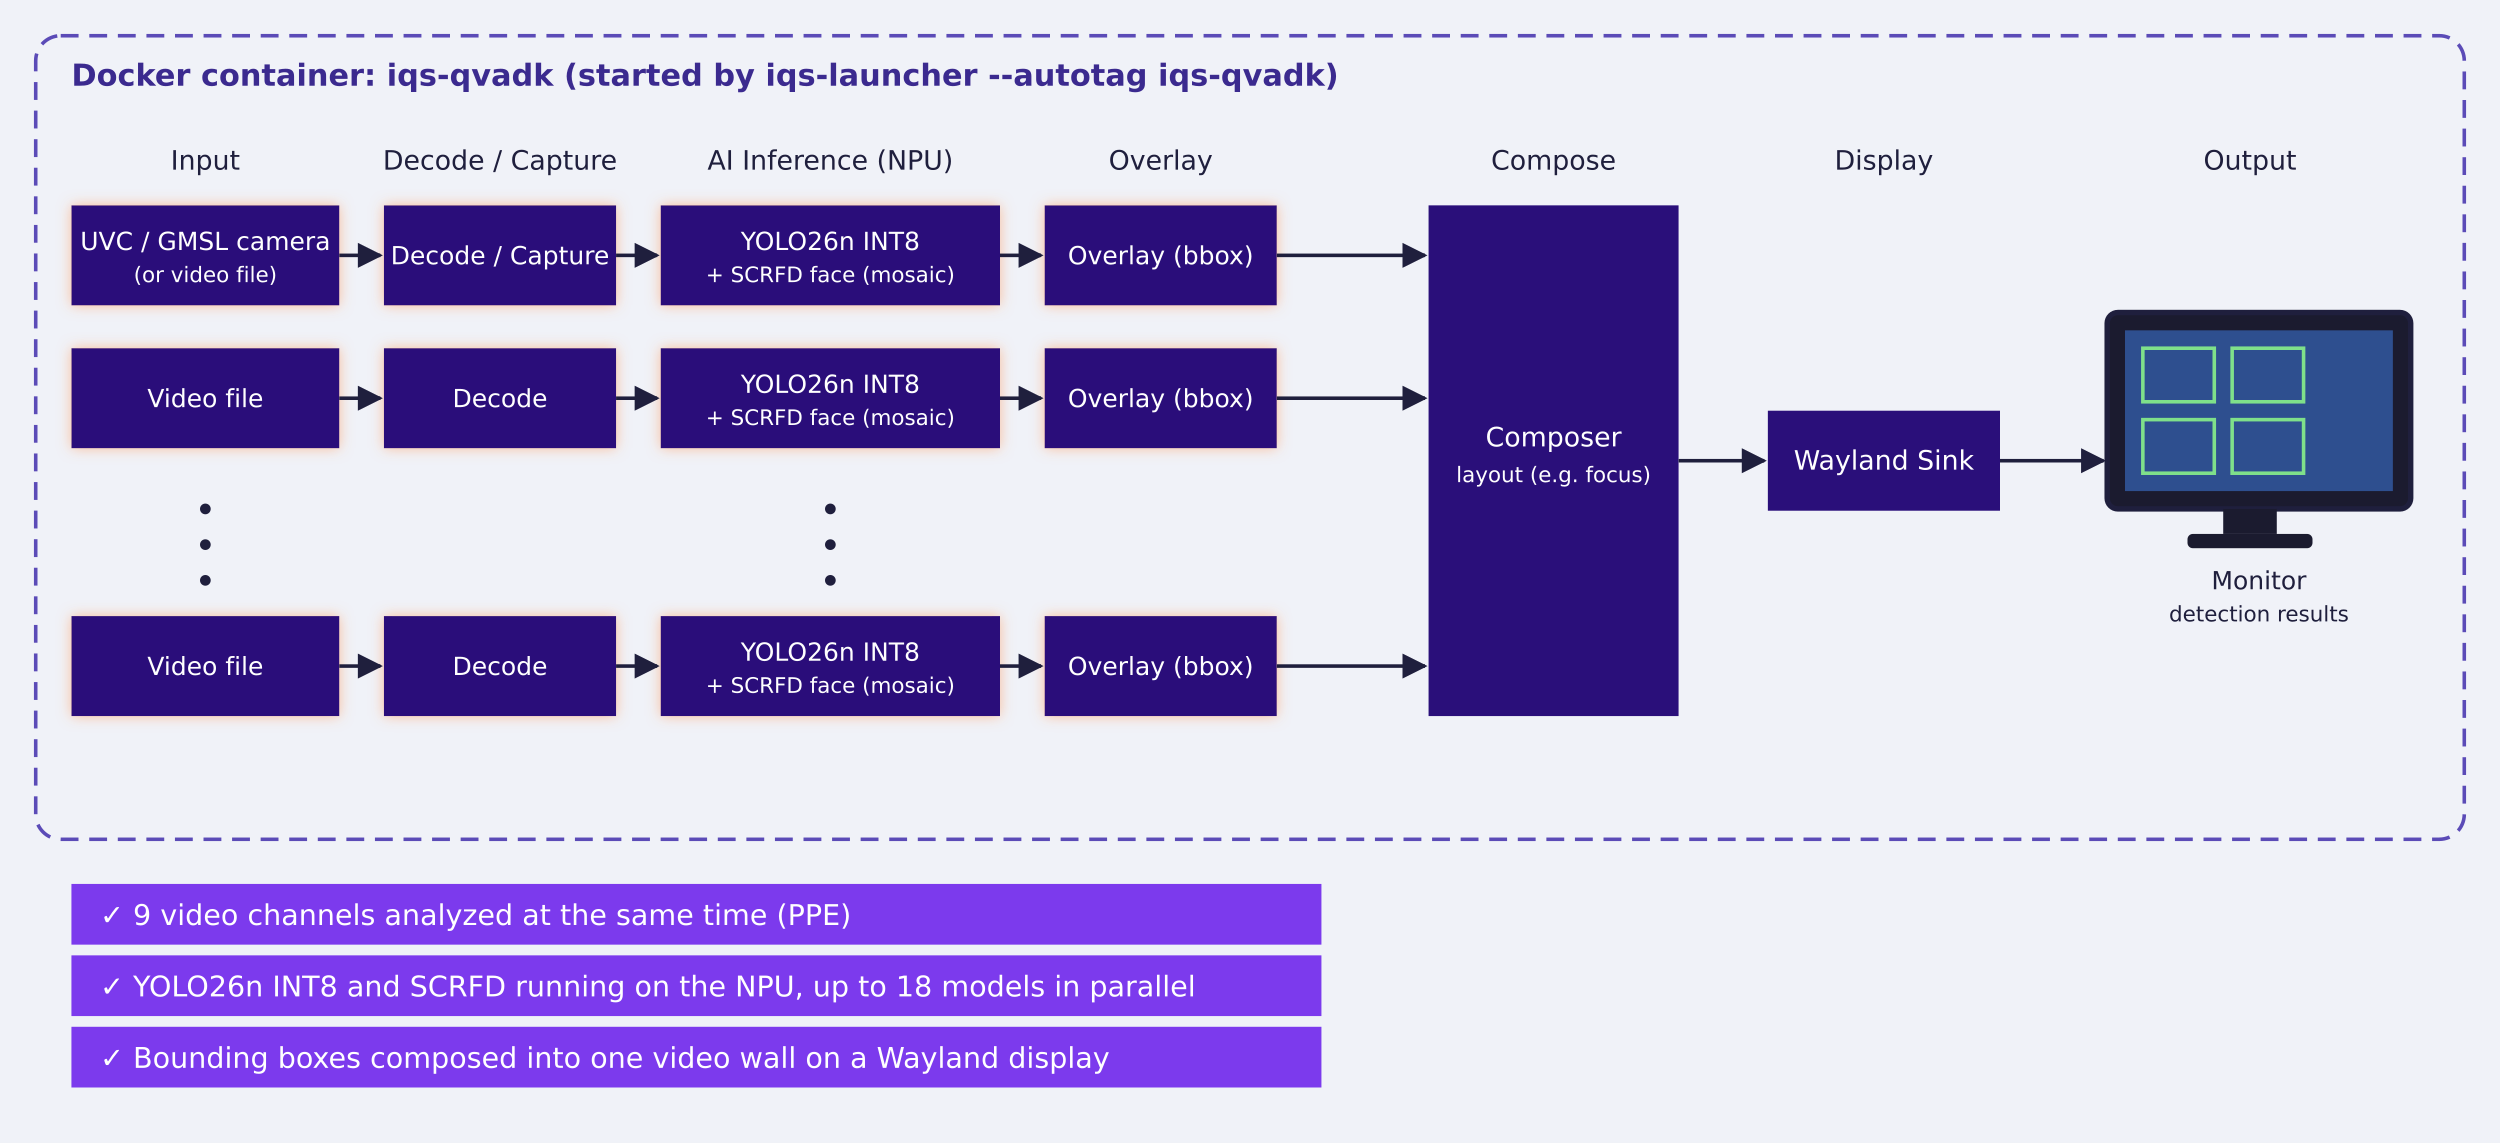
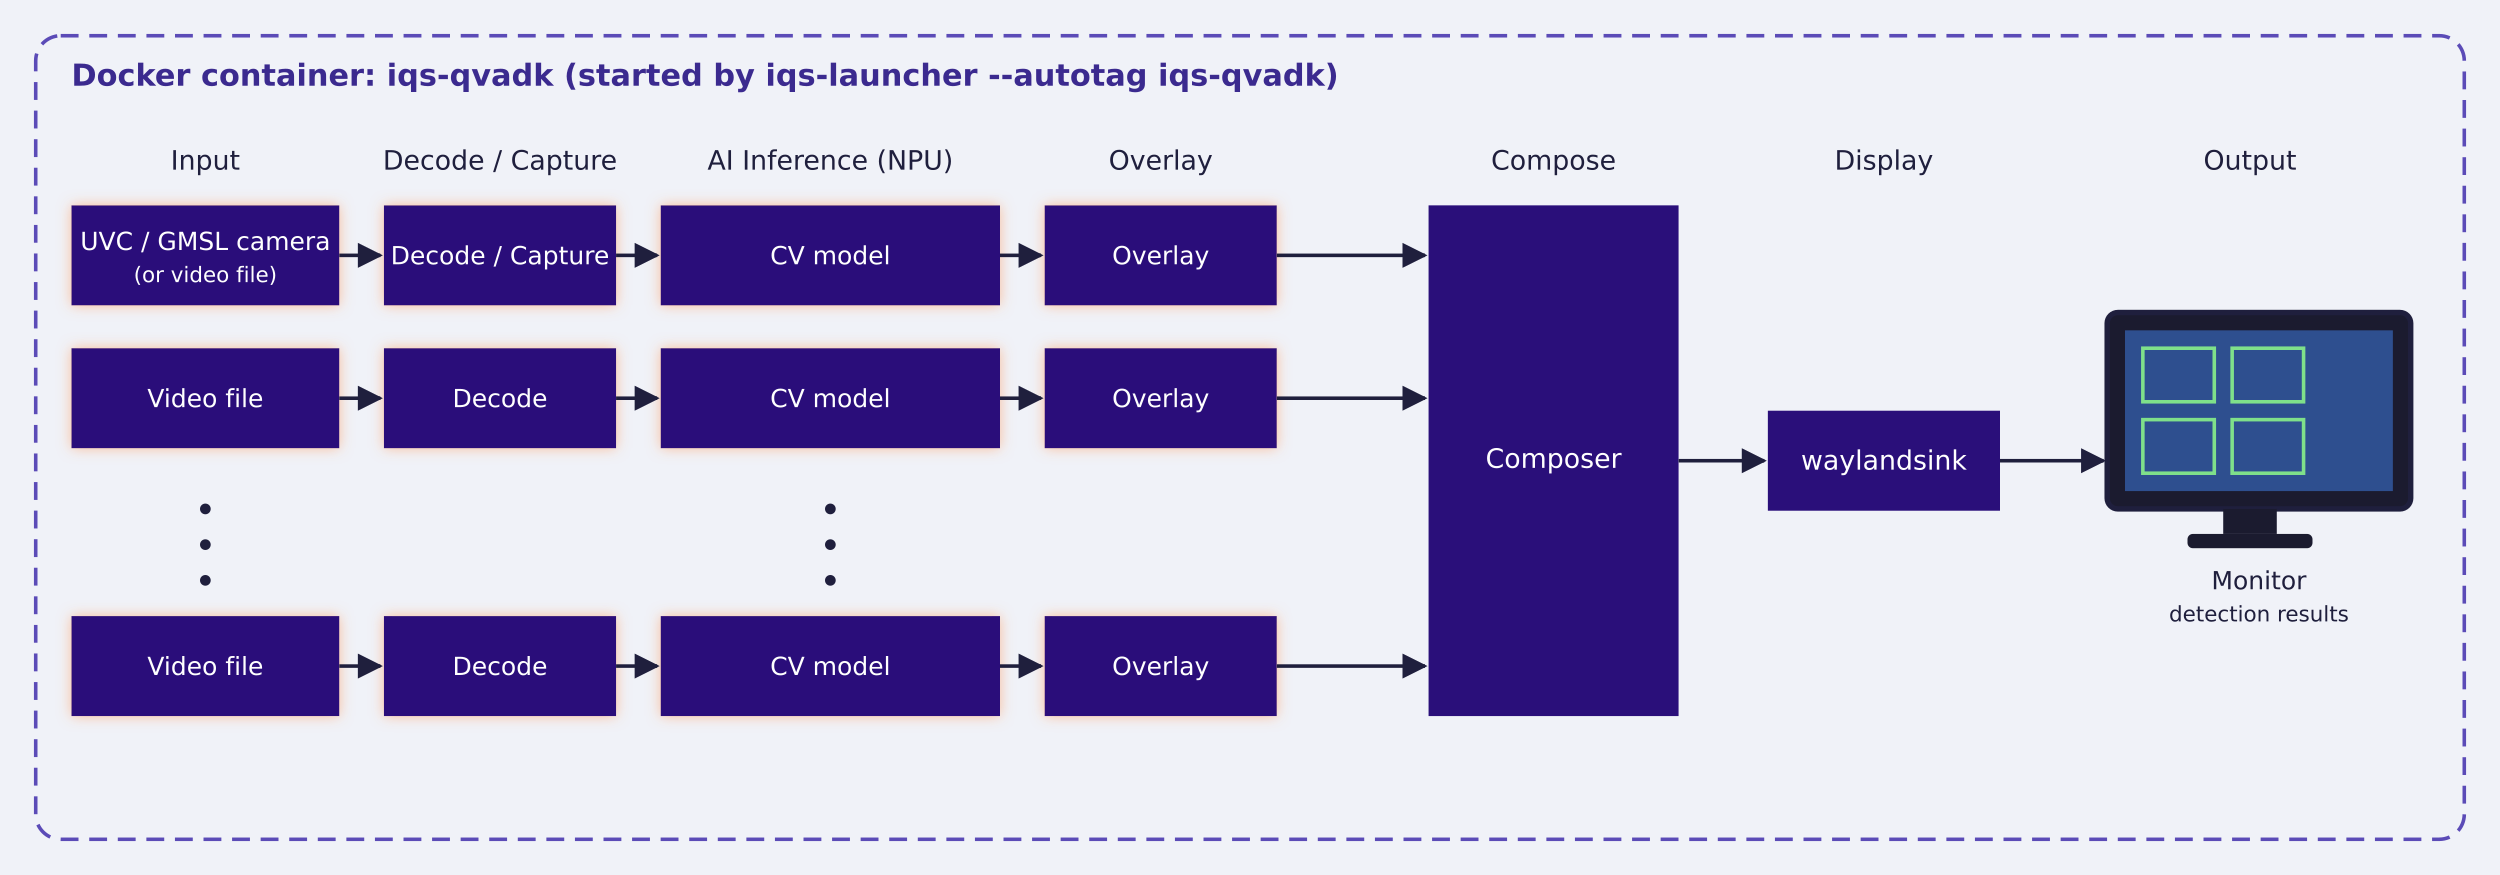
- <svg xmlns="http://www.w3.org/2000/svg" viewBox="0 0 1400 640" width="1400" height="640" font-family="DejaVu Sans, Arial, sans-serif">
+ <svg xmlns="http://www.w3.org/2000/svg" viewBox="0 0 1400 490" width="1400" height="490" font-family="DejaVu Sans, Arial, sans-serif">
  <defs>
    <marker id="arrow" viewBox="0 0 10 10" refX="9" refY="5" markerWidth="7" markerHeight="7" orient="auto">
      <path d="M0,0 L10,5 L0,10 z" fill="#1f1f3d" />
    </marker>
    <filter id="glow" x="-20%" y="-20%" width="140%" height="140%">
      <feDropShadow dx="0" dy="0" stdDeviation="4" flood-color="#ff9a5a" flood-opacity="0.6" />
    </filter>
  </defs>
-   <rect width="1400" height="640" fill="#f0f2f8" />
+   <rect width="1400" height="490" fill="#f0f2f8" />
  <rect x="20" y="20" width="1360" height="450" rx="14" fill="none" stroke="#5b4bb7" stroke-width="2" stroke-dasharray="10 6" />
  <text x="40" y="48" font-size="17" font-weight="bold" fill="#3b2a8f">Docker container: iqs-qvadk   (started by iqs-launcher --autotag iqs-qvadk)</text>
  <g font-size="15" fill="#1f1f3d" text-anchor="middle">
    <text x="115" y="95">Input</text>
    <text x="280" y="95">Decode / Capture</text>
    <text x="465" y="95">AI Inference (NPU)</text>
    <text x="650" y="95">Overlay</text>
    <text x="870" y="95">Compose</text>
    <text x="1055" y="95">Display</text>
    <text x="1260" y="95">Output</text>
  </g>
  <g font-size="14" fill="#ffffff" text-anchor="middle" filter="url(#glow)">
    <rect x="40" y="115" width="150" height="56" fill="#2a0f7a" />
    <text x="115" y="140">UVC / GMSL camera</text>
    <text x="115" y="158" font-size="12">(or video file)</text>
    <rect x="215" y="115" width="130" height="56" fill="#2a0f7a" />
    <text x="280" y="148">Decode / Capture</text>
    <rect x="370" y="115" width="190" height="56" fill="#2a0f7a" />
-     <text x="465" y="140">YOLO26n INT8</text>
-     <text x="465" y="158" font-size="12">+ SCRFD face (mosaic)</text>
+     <text x="465" y="148">CV model</text>
    <rect x="585" y="115" width="130" height="56" fill="#2a0f7a" />
-     <text x="650" y="148">Overlay (bbox)</text>
+     <text x="650" y="148">Overlay</text>
  </g>
  <g font-size="14" fill="#ffffff" text-anchor="middle" filter="url(#glow)">
    <rect x="40" y="195" width="150" height="56" fill="#2a0f7a" />
    <text x="115" y="228">Video file</text>
    <rect x="215" y="195" width="130" height="56" fill="#2a0f7a" />
    <text x="280" y="228">Decode</text>
    <rect x="370" y="195" width="190" height="56" fill="#2a0f7a" />
-     <text x="465" y="220">YOLO26n INT8</text>
-     <text x="465" y="238" font-size="12">+ SCRFD face (mosaic)</text>
+     <text x="465" y="228">CV model</text>
    <rect x="585" y="195" width="130" height="56" fill="#2a0f7a" />
-     <text x="650" y="228">Overlay (bbox)</text>
+     <text x="650" y="228">Overlay</text>
  </g>
  <g font-size="14" fill="#ffffff" text-anchor="middle" filter="url(#glow)">
    <rect x="40" y="345" width="150" height="56" fill="#2a0f7a" />
    <text x="115" y="378">Video file</text>
    <rect x="215" y="345" width="130" height="56" fill="#2a0f7a" />
    <text x="280" y="378">Decode</text>
    <rect x="370" y="345" width="190" height="56" fill="#2a0f7a" />
-     <text x="465" y="370">YOLO26n INT8</text>
-     <text x="465" y="388" font-size="12">+ SCRFD face (mosaic)</text>
+     <text x="465" y="378">CV model</text>
    <rect x="585" y="345" width="130" height="56" fill="#2a0f7a" />
-     <text x="650" y="378">Overlay (bbox)</text>
+     <text x="650" y="378">Overlay</text>
  </g>
  <g fill="#1f1f3d">
    <circle cx="465" cy="285" r="3" />
    <circle cx="465" cy="305" r="3" />
    <circle cx="465" cy="325" r="3" />
    <circle cx="115" cy="285" r="3" />
    <circle cx="115" cy="305" r="3" />
    <circle cx="115" cy="325" r="3" />
  </g>
  <g stroke="#1f1f3d" stroke-width="2" fill="none" marker-end="url(#arrow)">
    <path d="M190,143 H213" />
    <path d="M345,143 H368" />
    <path d="M560,143 H583" />
    <path d="M190,223 H213" />
    <path d="M345,223 H368" />
    <path d="M560,223 H583" />
    <path d="M190,373 H213" />
    <path d="M345,373 H368" />
    <path d="M560,373 H583" />
  </g>
  <g stroke="#1f1f3d" stroke-width="2" fill="none" marker-end="url(#arrow)">
    <path d="M715,143 H798" />
    <path d="M715,223 H798" />
    <path d="M715,373 H798" />
  </g>
  <g font-size="15" fill="#ffffff" text-anchor="middle">
    <rect x="800" y="115" width="140" height="286" fill="#2a0f7a" />
-     <text x="870" y="250">Composer</text>
-     <text x="870" y="270" font-size="12">layout (e.g. focus)</text>
+     <text x="870" y="262">Composer</text>
    <rect x="990" y="230" width="130" height="56" fill="#2a0f7a" />
-     <text x="1055" y="263">Wayland Sink</text>
+     <text x="1055" y="263">waylandsink</text>
  </g>
  <g stroke="#1f1f3d" stroke-width="2" fill="none" marker-end="url(#arrow)">
    <path d="M940,258 H988" />
    <path d="M1120,258 H1178" />
  </g>
  <rect x="1180" y="175" width="170" height="110" rx="6" fill="#1b1b2f" stroke="#1f1f3d" stroke-width="3" />
  <rect x="1190" y="185" width="150" height="90" fill="#2e4f8f" />
  <g stroke="#7fe08a" stroke-width="2" fill="none">
    <rect x="1200" y="195" width="40" height="30" />
    <rect x="1250" y="195" width="40" height="30" />
    <rect x="1200" y="235" width="40" height="30" />
    <rect x="1250" y="235" width="40" height="30" />
  </g>
  <rect x="1245" y="285" width="30" height="14" fill="#1b1b2f" />
  <rect x="1225" y="299" width="70" height="8" rx="3" fill="#1b1b2f" />
  <text x="1265" y="330" font-size="14" fill="#1f1f3d" text-anchor="middle">Monitor</text>
  <text x="1265" y="348" font-size="12" fill="#1f1f3d" text-anchor="middle">detection results</text>
-   <g font-size="16" fill="#ffffff">
-     <rect x="40" y="495" width="700" height="34" fill="#7c3aed" />
-     <text x="56" y="518">✓  9 video channels analyzed at the same time (PPE)</text>
-     <rect x="40" y="535" width="700" height="34" fill="#7c3aed" />
-     <text x="56" y="558">✓  YOLO26n INT8 and SCRFD running on the NPU, up to 18 models in parallel</text>
-     <rect x="40" y="575" width="700" height="34" fill="#7c3aed" />
-     <text x="56" y="598">✓  Bounding boxes composed into one video wall on a Wayland display</text>
-   </g>
</svg>
